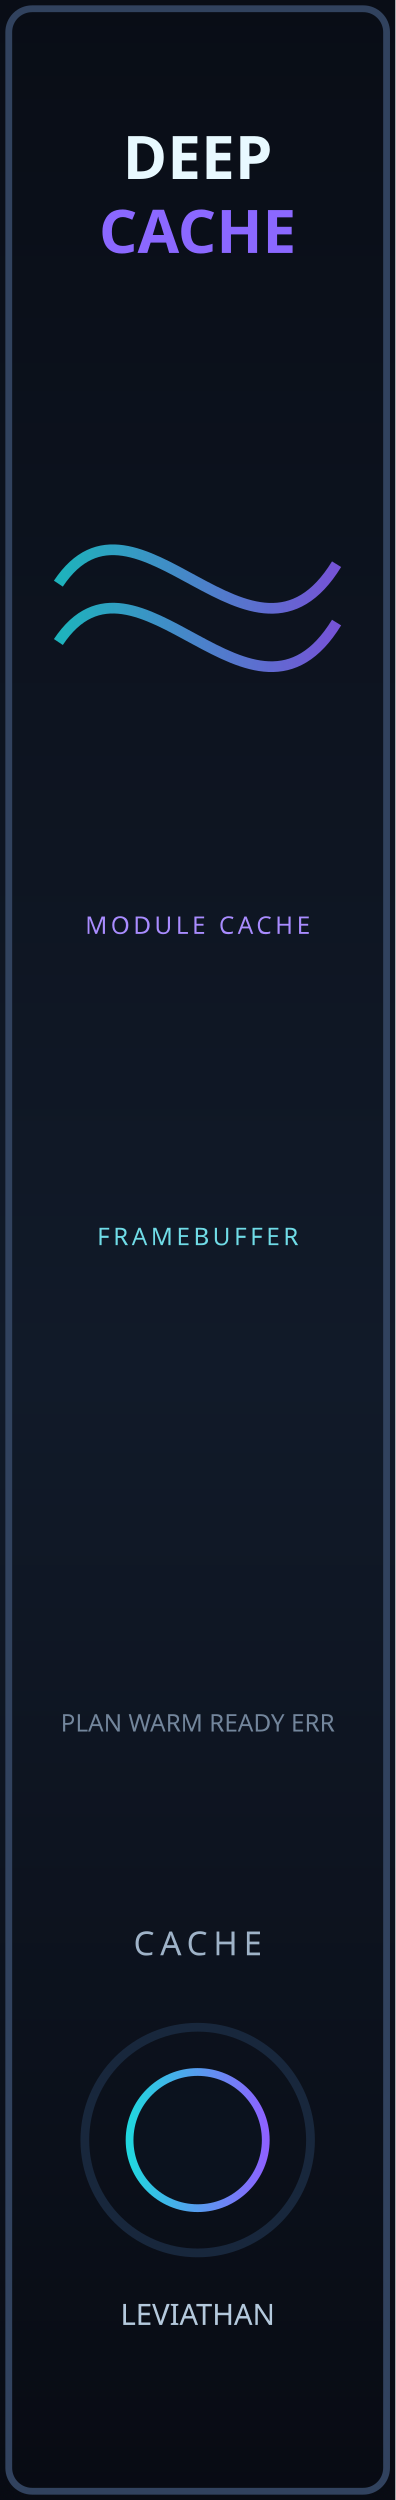
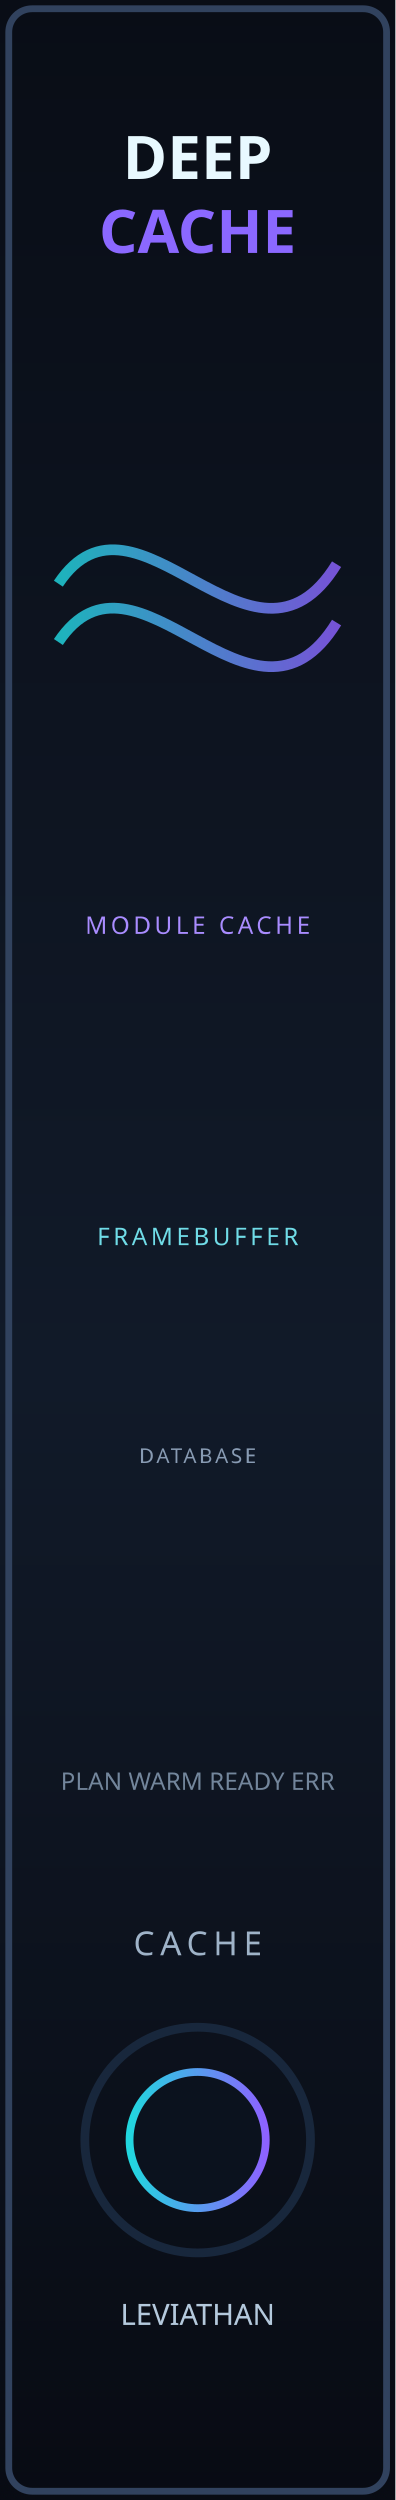
<svg xmlns="http://www.w3.org/2000/svg" width="20.32mm" height="128.5mm" viewBox="0 0 2032 12850">
  <defs>
    <linearGradient id="panel" x1="0" y1="0" x2="0" y2="1">
      <stop offset="0" stop-color="#090d16" />
      <stop offset="0.55" stop-color="#111a29" />
      <stop offset="1" stop-color="#080b13" />
    </linearGradient>
    <linearGradient id="trace" x1="0" y1="0" x2="1" y2="0">
      <stop offset="0" stop-color="#21d7df" />
      <stop offset="1" stop-color="#8d62ff" />
    </linearGradient>
  </defs>
  <g transform="scale(100)">
    <rect width="20.32" height="128.5" fill="url(#panel)" />
    <rect x="0.45" y="0.45" width="19.42" height="127.6" rx="1.2" fill="none" stroke="#31425e" stroke-width="0.35" />
    <path d="M3 30 C7 24, 13 36, 17.3 29 M3 33 C7 27, 13 39, 17.3 32" fill="none" stroke="url(#trace)" stroke-width="0.55" opacity="0.82" />
    <text x="10.16" y="9.2" fill="#e8f9ff" font-family="sans-serif" font-size="3.1" font-weight="700" text-anchor="middle">DEEP</text>
    <text x="10.16" y="13" fill="#8b68ff" font-family="sans-serif" font-size="3.1" font-weight="700" text-anchor="middle">CACHE</text>
    <text x="10.16" y="48" fill="#a98cff" font-family="sans-serif" font-size="1.25" letter-spacing="0.18" text-anchor="middle">MODULE CACHE</text>
    <text x="10.16" y="64" fill="#70dce7" font-family="sans-serif" font-size="1.25" letter-spacing="0.18" text-anchor="middle">FRAMEBUFFER</text>
+     <text x="10.16" y="75.2" fill="#889bb3" font-family="sans-serif" font-size="1.05" letter-spacing="0.14" text-anchor="middle">DATABASE</text>
    <text x="10.16" y="100.5" fill="#9fb3c8" font-family="sans-serif" font-size="1.7" letter-spacing="0.3" text-anchor="middle">CACHE</text>
-     <text x="10.16" y="89" fill="#73869c" font-family="sans-serif" font-size="1.25" text-anchor="middle">PLAN  WARM  READY  ERR</text>
+     <text x="10.16" y="92" fill="#73869c" font-family="sans-serif" font-size="1.25" text-anchor="middle">PLAN  WARM  READY  ERR</text>
    <text x="10.16" y="119.5" fill="#b4c9dd" font-family="sans-serif" font-size="1.5" text-anchor="middle">LEVIATHAN</text>
    <circle cx="10.16" cy="110" r="5.8" fill="none" stroke="#18273c" stroke-width="0.45" />
    <circle cx="10.16" cy="110" r="3.5" fill="#0b121e" stroke="url(#trace)" stroke-width="0.4" />
  </g>
  <g opacity="0">
    <circle id="cache_param" cx="1016" cy="11000" r="100" />
    <rect id="progress" x="300" y="5000" width="1432" height="700" />
    <rect id="progress_count" x="300" y="5720" width="1432" height="450" />
    <rect id="framebuffer_progress" x="300" y="6600" width="1432" height="700" />
-     <circle id="planning_light" cx="400" cy="7800" r="50" />
-     <circle id="warming_light" cx="800" cy="7800" r="50" />
-     <circle id="ready_light" cx="1200" cy="7800" r="50" />
-     <circle id="error_light" cx="1600" cy="7800" r="50" />
+     <rect id="database_status" x="300" y="7600" width="1432" height="650" />
+     <circle id="planning_light" cx="400" cy="8600" r="50" />
+     <circle id="warming_light" cx="800" cy="8600" r="50" />
+     <circle id="ready_light" cx="1200" cy="8600" r="50" />
+     <circle id="error_light" cx="1600" cy="8600" r="50" />
  </g>
</svg>
